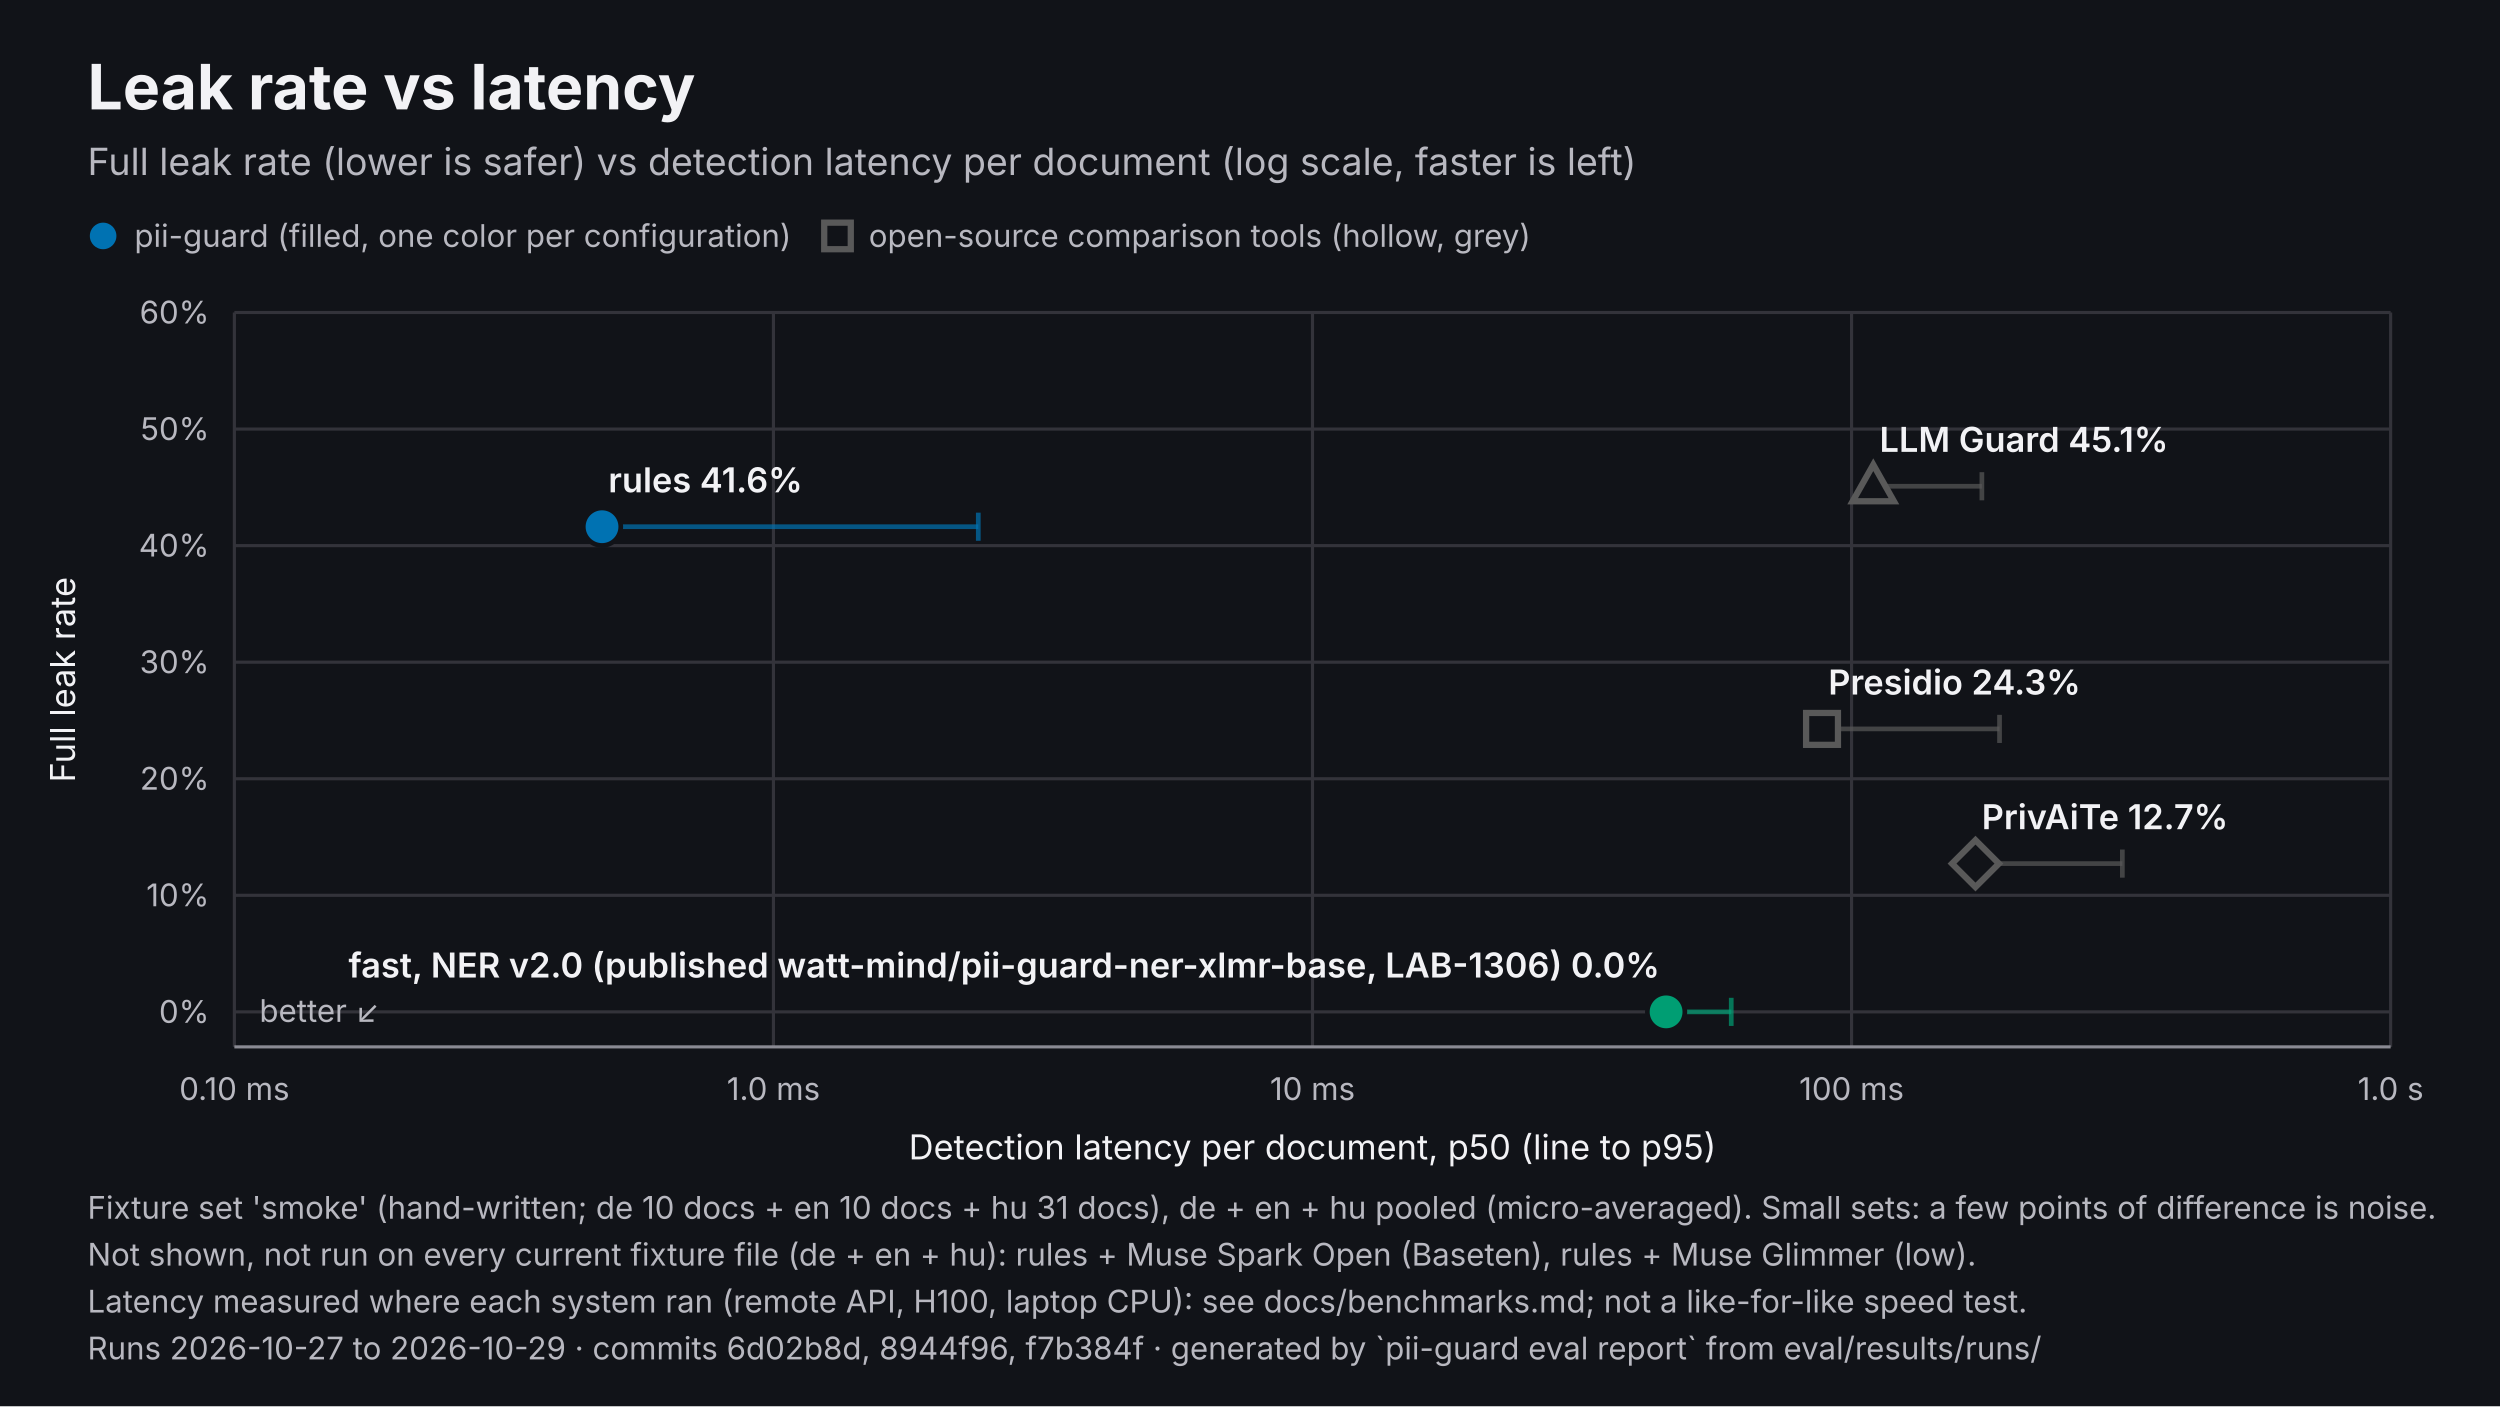
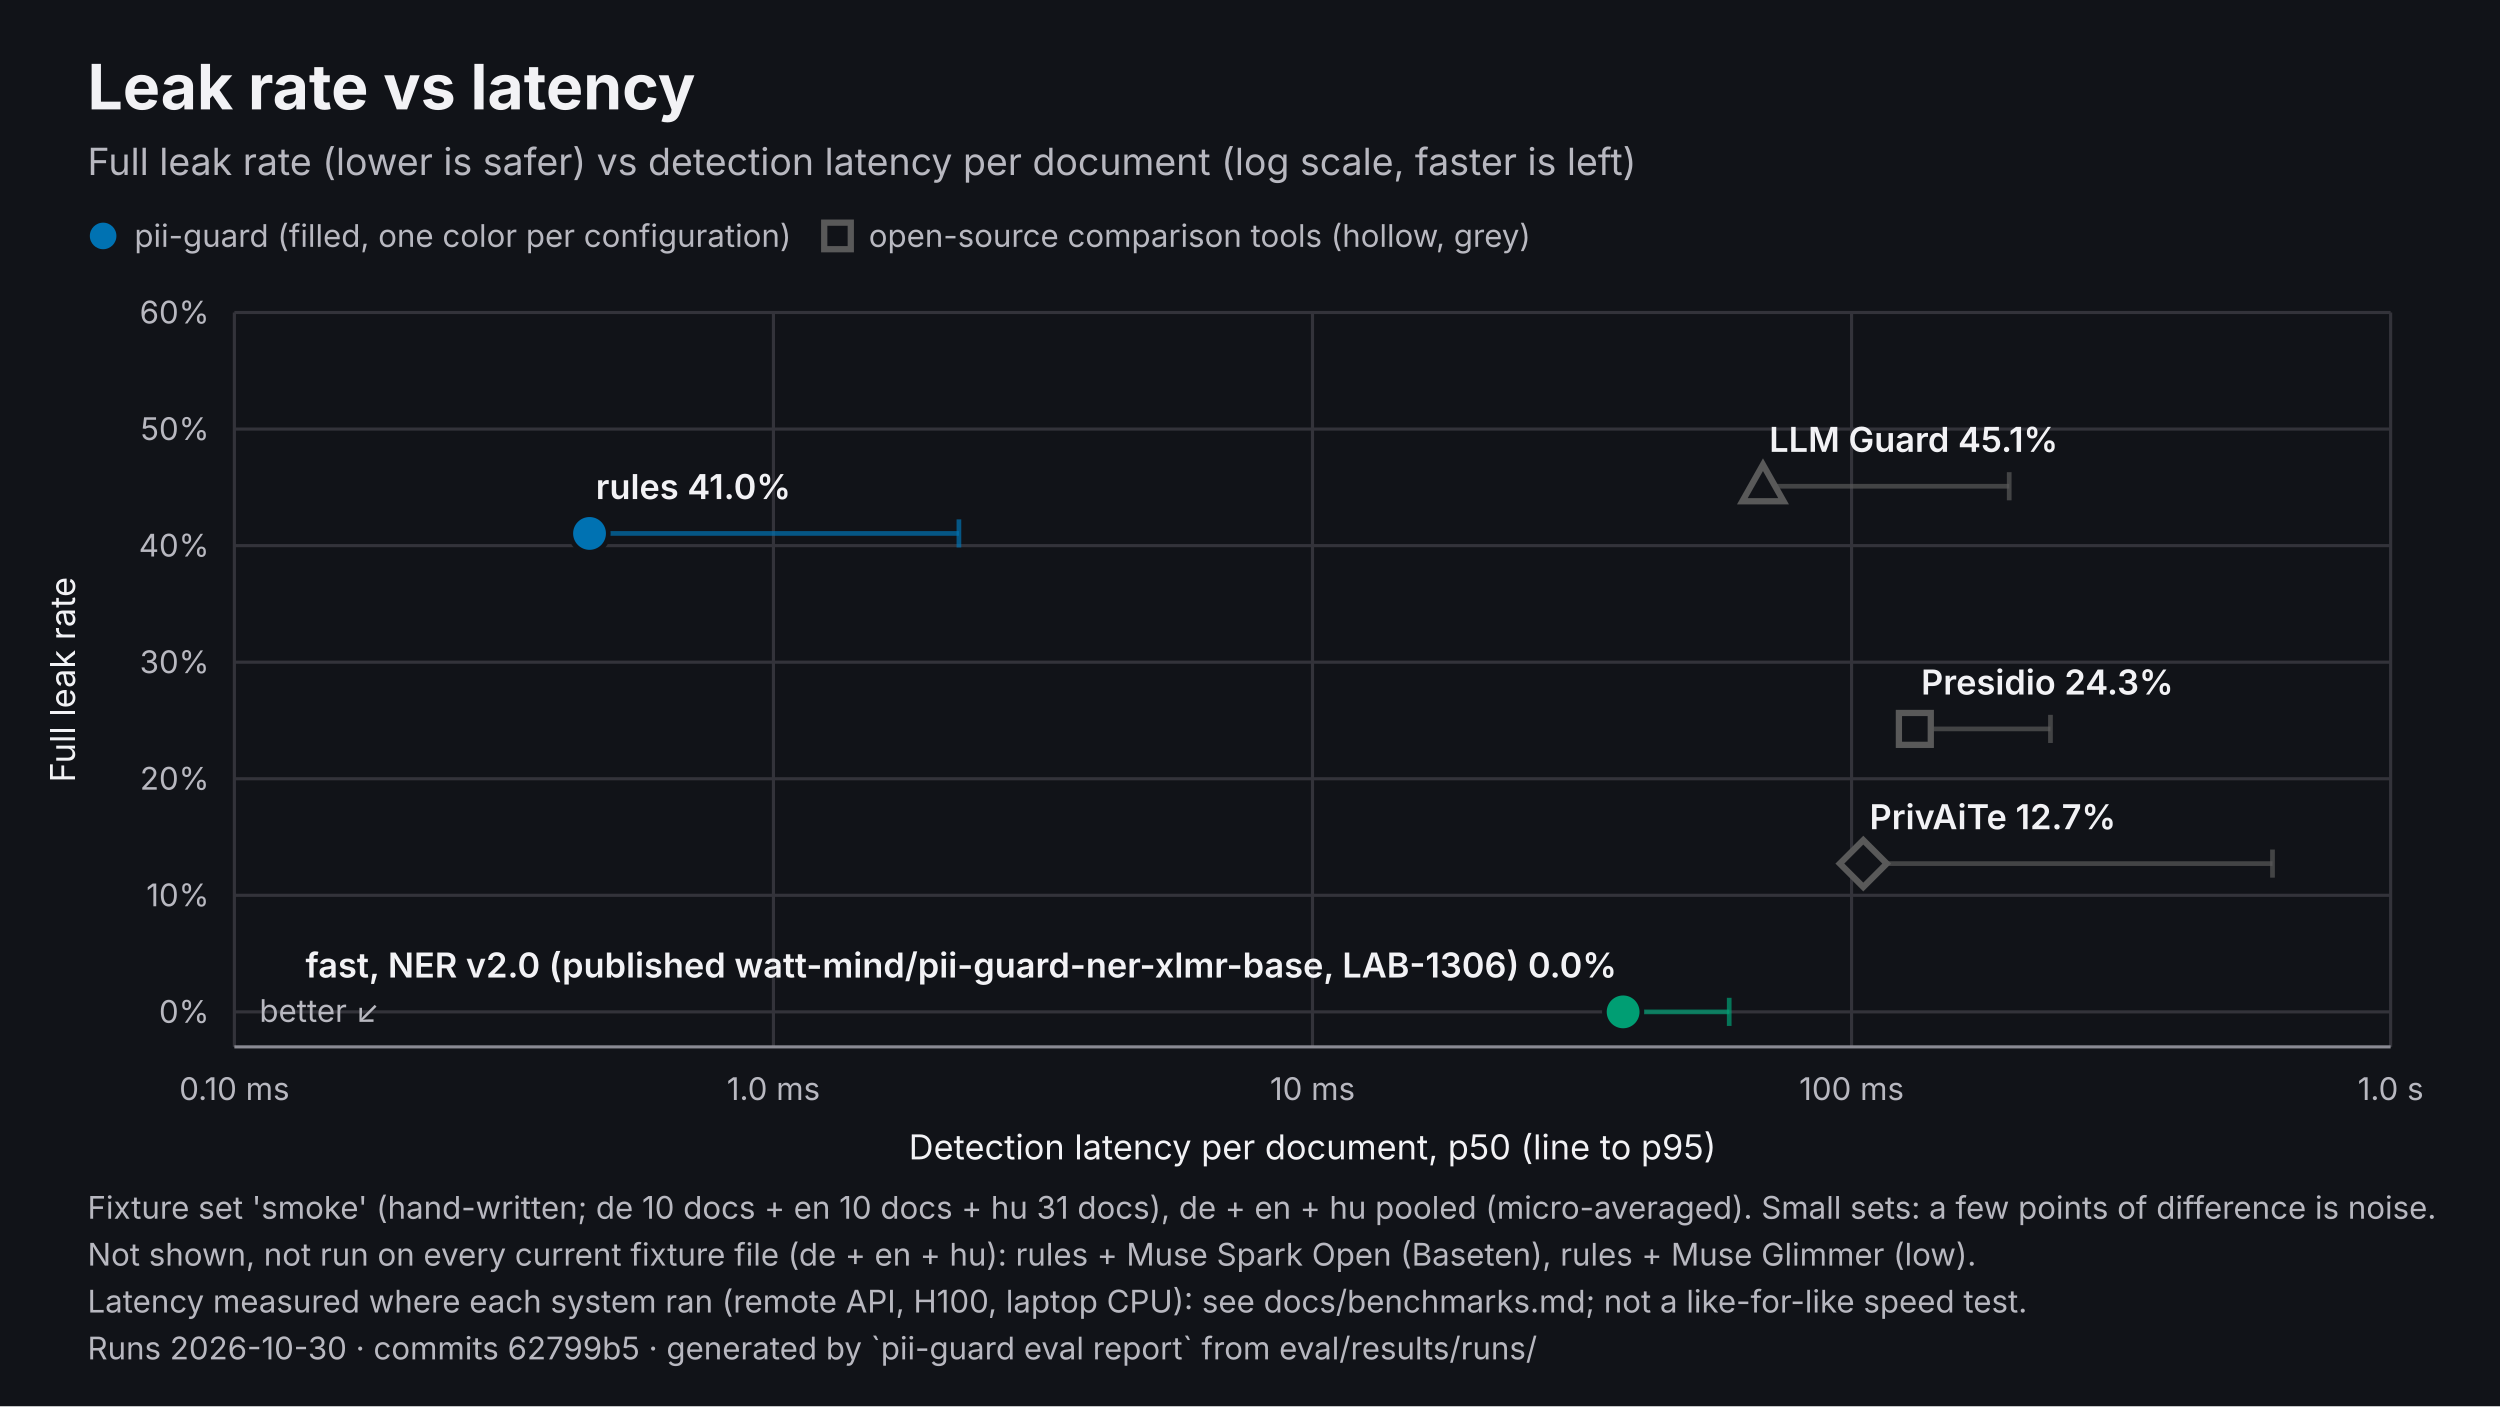
<svg xmlns="http://www.w3.org/2000/svg" viewBox="0 0 1600 900" width="1600" height="900" role="img" aria-labelledby="t d" font-family="Inter, 'Helvetica Neue', Helvetica, Arial, sans-serif">
  <rect width="1600" height="900" fill="#111318" />
  <text x="56" y="70" font-size="40" fill="#F2F2F5" font-weight="700">Leak rate vs latency</text>
  <text x="56" y="112" font-size="24" fill="#B8B8C0">Full leak rate (lower is safer) vs detection latency per document (log scale, faster is left)</text>
  <line x1="150" y1="647.6" x2="1530" y2="647.6" stroke="#33333A" stroke-width="2" />
  <text x="134" y="654.6" font-size="20" fill="#B8B8C0" text-anchor="end">0%</text>
  <line x1="150" y1="573" x2="1530" y2="573" stroke="#33333A" stroke-width="2" />
  <text x="134" y="580" font-size="20" fill="#B8B8C0" text-anchor="end">10%</text>
  <line x1="150" y1="498.4" x2="1530" y2="498.4" stroke="#33333A" stroke-width="2" />
  <text x="134" y="505.4" font-size="20" fill="#B8B8C0" text-anchor="end">20%</text>
  <line x1="150" y1="423.8" x2="1530" y2="423.8" stroke="#33333A" stroke-width="2" />
  <text x="134" y="430.8" font-size="20" fill="#B8B8C0" text-anchor="end">30%</text>
  <line x1="150" y1="349.2" x2="1530" y2="349.2" stroke="#33333A" stroke-width="2" />
  <text x="134" y="356.2" font-size="20" fill="#B8B8C0" text-anchor="end">40%</text>
  <line x1="150" y1="274.6" x2="1530" y2="274.6" stroke="#33333A" stroke-width="2" />
  <text x="134" y="281.6" font-size="20" fill="#B8B8C0" text-anchor="end">50%</text>
  <line x1="150" y1="200" x2="1530" y2="200" stroke="#33333A" stroke-width="2" />
  <text x="134" y="207" font-size="20" fill="#B8B8C0" text-anchor="end">60%</text>
  <line x1="150" y1="200" x2="150" y2="670" stroke="#33333A" stroke-width="2" />
  <text x="150" y="704" font-size="20" fill="#B8B8C0" text-anchor="middle">0.10 ms</text>
  <line x1="495" y1="200" x2="495" y2="670" stroke="#33333A" stroke-width="2" />
  <text x="495" y="704" font-size="20" fill="#B8B8C0" text-anchor="middle">1.0 ms</text>
  <line x1="840" y1="200" x2="840" y2="670" stroke="#33333A" stroke-width="2" />
  <text x="840" y="704" font-size="20" fill="#B8B8C0" text-anchor="middle">10 ms</text>
  <line x1="1185" y1="200" x2="1185" y2="670" stroke="#33333A" stroke-width="2" />
  <text x="1185" y="704" font-size="20" fill="#B8B8C0" text-anchor="middle">100 ms</text>
  <line x1="1530" y1="200" x2="1530" y2="670" stroke="#33333A" stroke-width="2" />
  <text x="1530" y="704" font-size="20" fill="#B8B8C0" text-anchor="middle">1.0 s</text>
  <line x1="150" y1="670" x2="1530" y2="670" stroke="#8A8A93" stroke-width="2" />
  <text x="840" y="742" font-size="22" fill="#F2F2F5" text-anchor="middle">Detection latency per document, p50 (line to p95)</text>
  <text x="48" y="435" font-size="22" fill="#F2F2F5" text-anchor="middle" transform="rotate(-90 48 435)">Full leak rate</text>
  <text x="166" y="654" font-size="20" fill="#B8B8C0">better ↙</text>
-   <line x1="385.3" y1="337.1" x2="626.1" y2="337.1" stroke="#0072B2" stroke-width="3" opacity="0.7" />
-   <line x1="626.1" y1="328.1" x2="626.1" y2="346.1" stroke="#0072B2" stroke-width="3" opacity="0.7" />
-   <line x1="1066.3" y1="647.6" x2="1108" y2="647.6" stroke="#009E73" stroke-width="3" opacity="0.7" />
-   <line x1="1108" y1="638.6" x2="1108" y2="656.6" stroke="#009E73" stroke-width="3" opacity="0.7" />
-   <line x1="1166.1" y1="466.5" x2="1279.7" y2="466.5" stroke="#595959" stroke-width="3" opacity="0.7" />
-   <line x1="1279.7" y1="457.5" x2="1279.7" y2="475.5" stroke="#595959" stroke-width="3" opacity="0.7" />
-   <line x1="1198.9" y1="311.2" x2="1268.4" y2="311.2" stroke="#595959" stroke-width="3" opacity="0.7" />
-   <line x1="1268.4" y1="302.2" x2="1268.4" y2="320.2" stroke="#595959" stroke-width="3" opacity="0.7" />
-   <line x1="1264.3" y1="552.7" x2="1358.3" y2="552.7" stroke="#595959" stroke-width="3" opacity="0.7" />
-   <line x1="1358.3" y1="543.7" x2="1358.3" y2="561.7" stroke="#595959" stroke-width="3" opacity="0.7" />
-   <circle cx="385.3" cy="337.1" r="12" fill="#0072B2" stroke="#111318" stroke-width="3" />
-   <text x="389.3" y="315.1" font-size="22" fill="#F2F2F5" font-weight="600">rules 41.6%</text>
-   <circle cx="1066.3" cy="647.6" r="12" fill="#009E73" stroke="#111318" stroke-width="3" />
-   <text x="1062.3" y="625.6" font-size="22" fill="#F2F2F5" text-anchor="end" font-weight="600">fast, NER v2.0 (published watt-mind/pii-guard-ner-xlmr-base, LAB-1306) 0.0%</text>
-   <rect x="1155.9" y="456.3" width="20.4" height="20.4" fill="#111318" stroke="#595959" stroke-width="4" />
-   <text x="1170.1" y="444.5" font-size="22" fill="#F2F2F5" font-weight="600">Presidio 24.3%</text>
-   <polygon points="1198.9,297.4 1212.1,320.8 1185.7,320.8" fill="#111318" stroke="#595959" stroke-width="4" />
-   <text x="1202.9" y="289.2" font-size="22" fill="#F2F2F5" font-weight="600">LLM Guard 45.1%</text>
-   <polygon points="1264.3,537.7 1279.3,552.7 1264.3,567.7 1249.3,552.7" fill="#111318" stroke="#595959" stroke-width="4" />
-   <text x="1268.3" y="530.7" font-size="22" fill="#F2F2F5" font-weight="600">PrivAiTe 12.7%</text>
+   <line x1="377.3" y1="341.4" x2="613.7" y2="341.4" stroke="#0072B2" stroke-width="3" opacity="0.7" />
+   <line x1="613.7" y1="332.4" x2="613.7" y2="350.4" stroke="#0072B2" stroke-width="3" opacity="0.7" />
+   <line x1="1038.8" y1="647.6" x2="1106.7" y2="647.6" stroke="#009E73" stroke-width="3" opacity="0.7" />
+   <line x1="1106.7" y1="638.6" x2="1106.7" y2="656.6" stroke="#009E73" stroke-width="3" opacity="0.7" />
+   <line x1="1225.5" y1="466.5" x2="1312.3" y2="466.5" stroke="#595959" stroke-width="3" opacity="0.7" />
+   <line x1="1312.3" y1="457.5" x2="1312.3" y2="475.5" stroke="#595959" stroke-width="3" opacity="0.7" />
+   <line x1="1128.3" y1="311.2" x2="1285.9" y2="311.2" stroke="#595959" stroke-width="3" opacity="0.7" />
+   <line x1="1285.9" y1="302.2" x2="1285.9" y2="320.2" stroke="#595959" stroke-width="3" opacity="0.7" />
+   <line x1="1192.5" y1="552.7" x2="1454.4" y2="552.7" stroke="#595959" stroke-width="3" opacity="0.7" />
+   <line x1="1454.4" y1="543.7" x2="1454.4" y2="561.7" stroke="#595959" stroke-width="3" opacity="0.7" />
+   <circle cx="377.3" cy="341.4" r="12" fill="#0072B2" stroke="#111318" stroke-width="3" />
+   <text x="381.3" y="319.4" font-size="22" fill="#F2F2F5" font-weight="600">rules 41.0%</text>
+   <circle cx="1038.8" cy="647.6" r="12" fill="#009E73" stroke="#111318" stroke-width="3" />
+   <text x="1034.8" y="625.6" font-size="22" fill="#F2F2F5" text-anchor="end" font-weight="600">fast, NER v2.0 (published watt-mind/pii-guard-ner-xlmr-base, LAB-1306) 0.0%</text>
+   <rect x="1215.3" y="456.3" width="20.4" height="20.4" fill="#111318" stroke="#595959" stroke-width="4" />
+   <text x="1229.5" y="444.5" font-size="22" fill="#F2F2F5" font-weight="600">Presidio 24.3%</text>
+   <polygon points="1128.3,297.4 1141.5,320.8 1115.1,320.8" fill="#111318" stroke="#595959" stroke-width="4" />
+   <text x="1132.3" y="289.2" font-size="22" fill="#F2F2F5" font-weight="600">LLM Guard 45.1%</text>
+   <polygon points="1192.5,537.7 1207.5,552.7 1192.5,567.7 1177.5,552.7" fill="#111318" stroke="#595959" stroke-width="4" />
+   <text x="1196.5" y="530.7" font-size="22" fill="#F2F2F5" font-weight="600">PrivAiTe 12.7%</text>
  <circle cx="66" cy="151" r="10" fill="#0072B2" stroke="#111318" stroke-width="3" />
  <text x="86" y="158" font-size="20" fill="#B8B8C0">pii-guard (filled, one color per configuration)</text>
  <rect x="527.5" y="142.5" width="17" height="17" fill="#111318" stroke="#595959" stroke-width="4" />
  <text x="556" y="158" font-size="20" fill="#B8B8C0">open-source comparison tools (hollow, grey)</text>
  <text x="56" y="780" font-size="20" fill="#B8B8C0">Fixture set 'smoke' (hand-written; de 10 docs + en 10 docs + hu 31 docs), de + en + hu pooled (micro-averaged). Small sets: a few points of difference is noise.</text>
  <text x="56" y="810" font-size="20" fill="#B8B8C0">Not shown, not run on every current fixture file (de + en + hu): rules + Muse Spark Open (Baseten), rules + Muse Glimmer (low).</text>
  <text x="56" y="840" font-size="20" fill="#B8B8C0">Latency measured where each system ran (remote API, H100, laptop CPU): see docs/benchmarks.md; not a like-for-like speed test.</text>
-   <text x="56" y="870" font-size="20" fill="#B8B8C0">Runs 2026-10-27 to 2026-10-29 · commits 6d02b8d, 8944f96, f7b384f · generated by `pii-guard eval report` from eval/results/runs/</text>
+   <text x="56" y="870" font-size="20" fill="#B8B8C0">Runs 2026-10-30 · commits 62799b5 · generated by `pii-guard eval report` from eval/results/runs/</text>
</svg>
